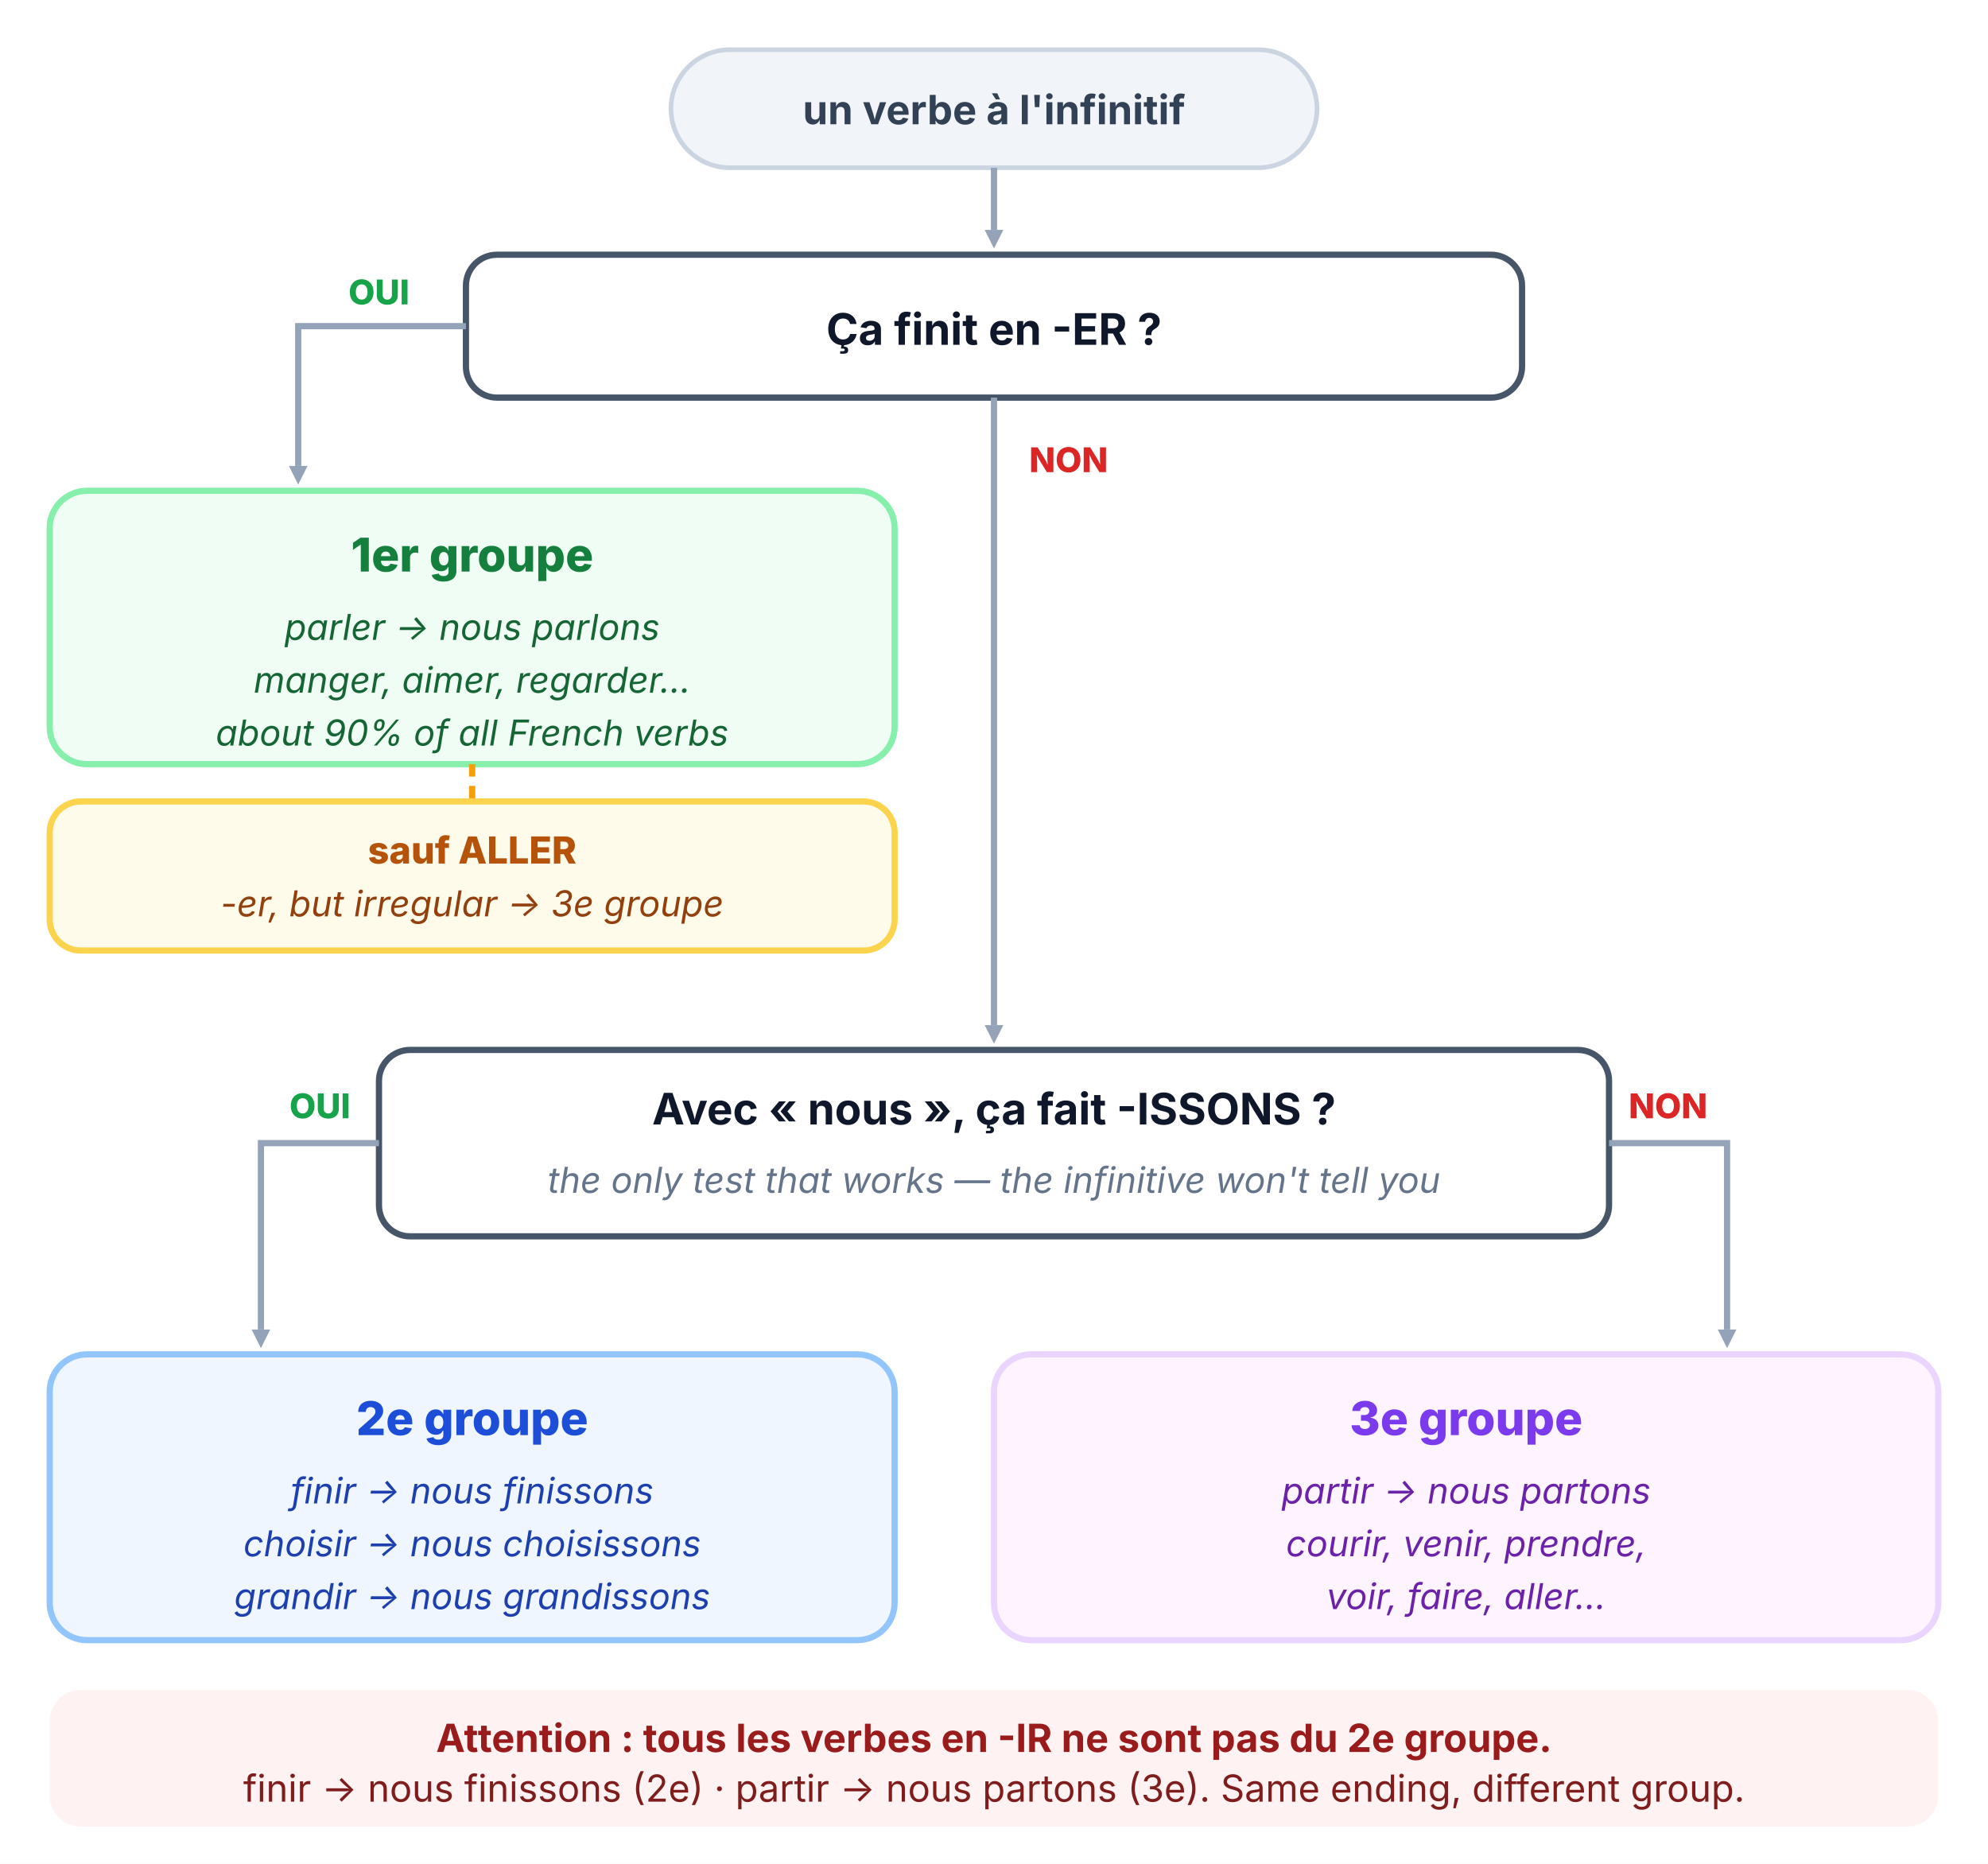
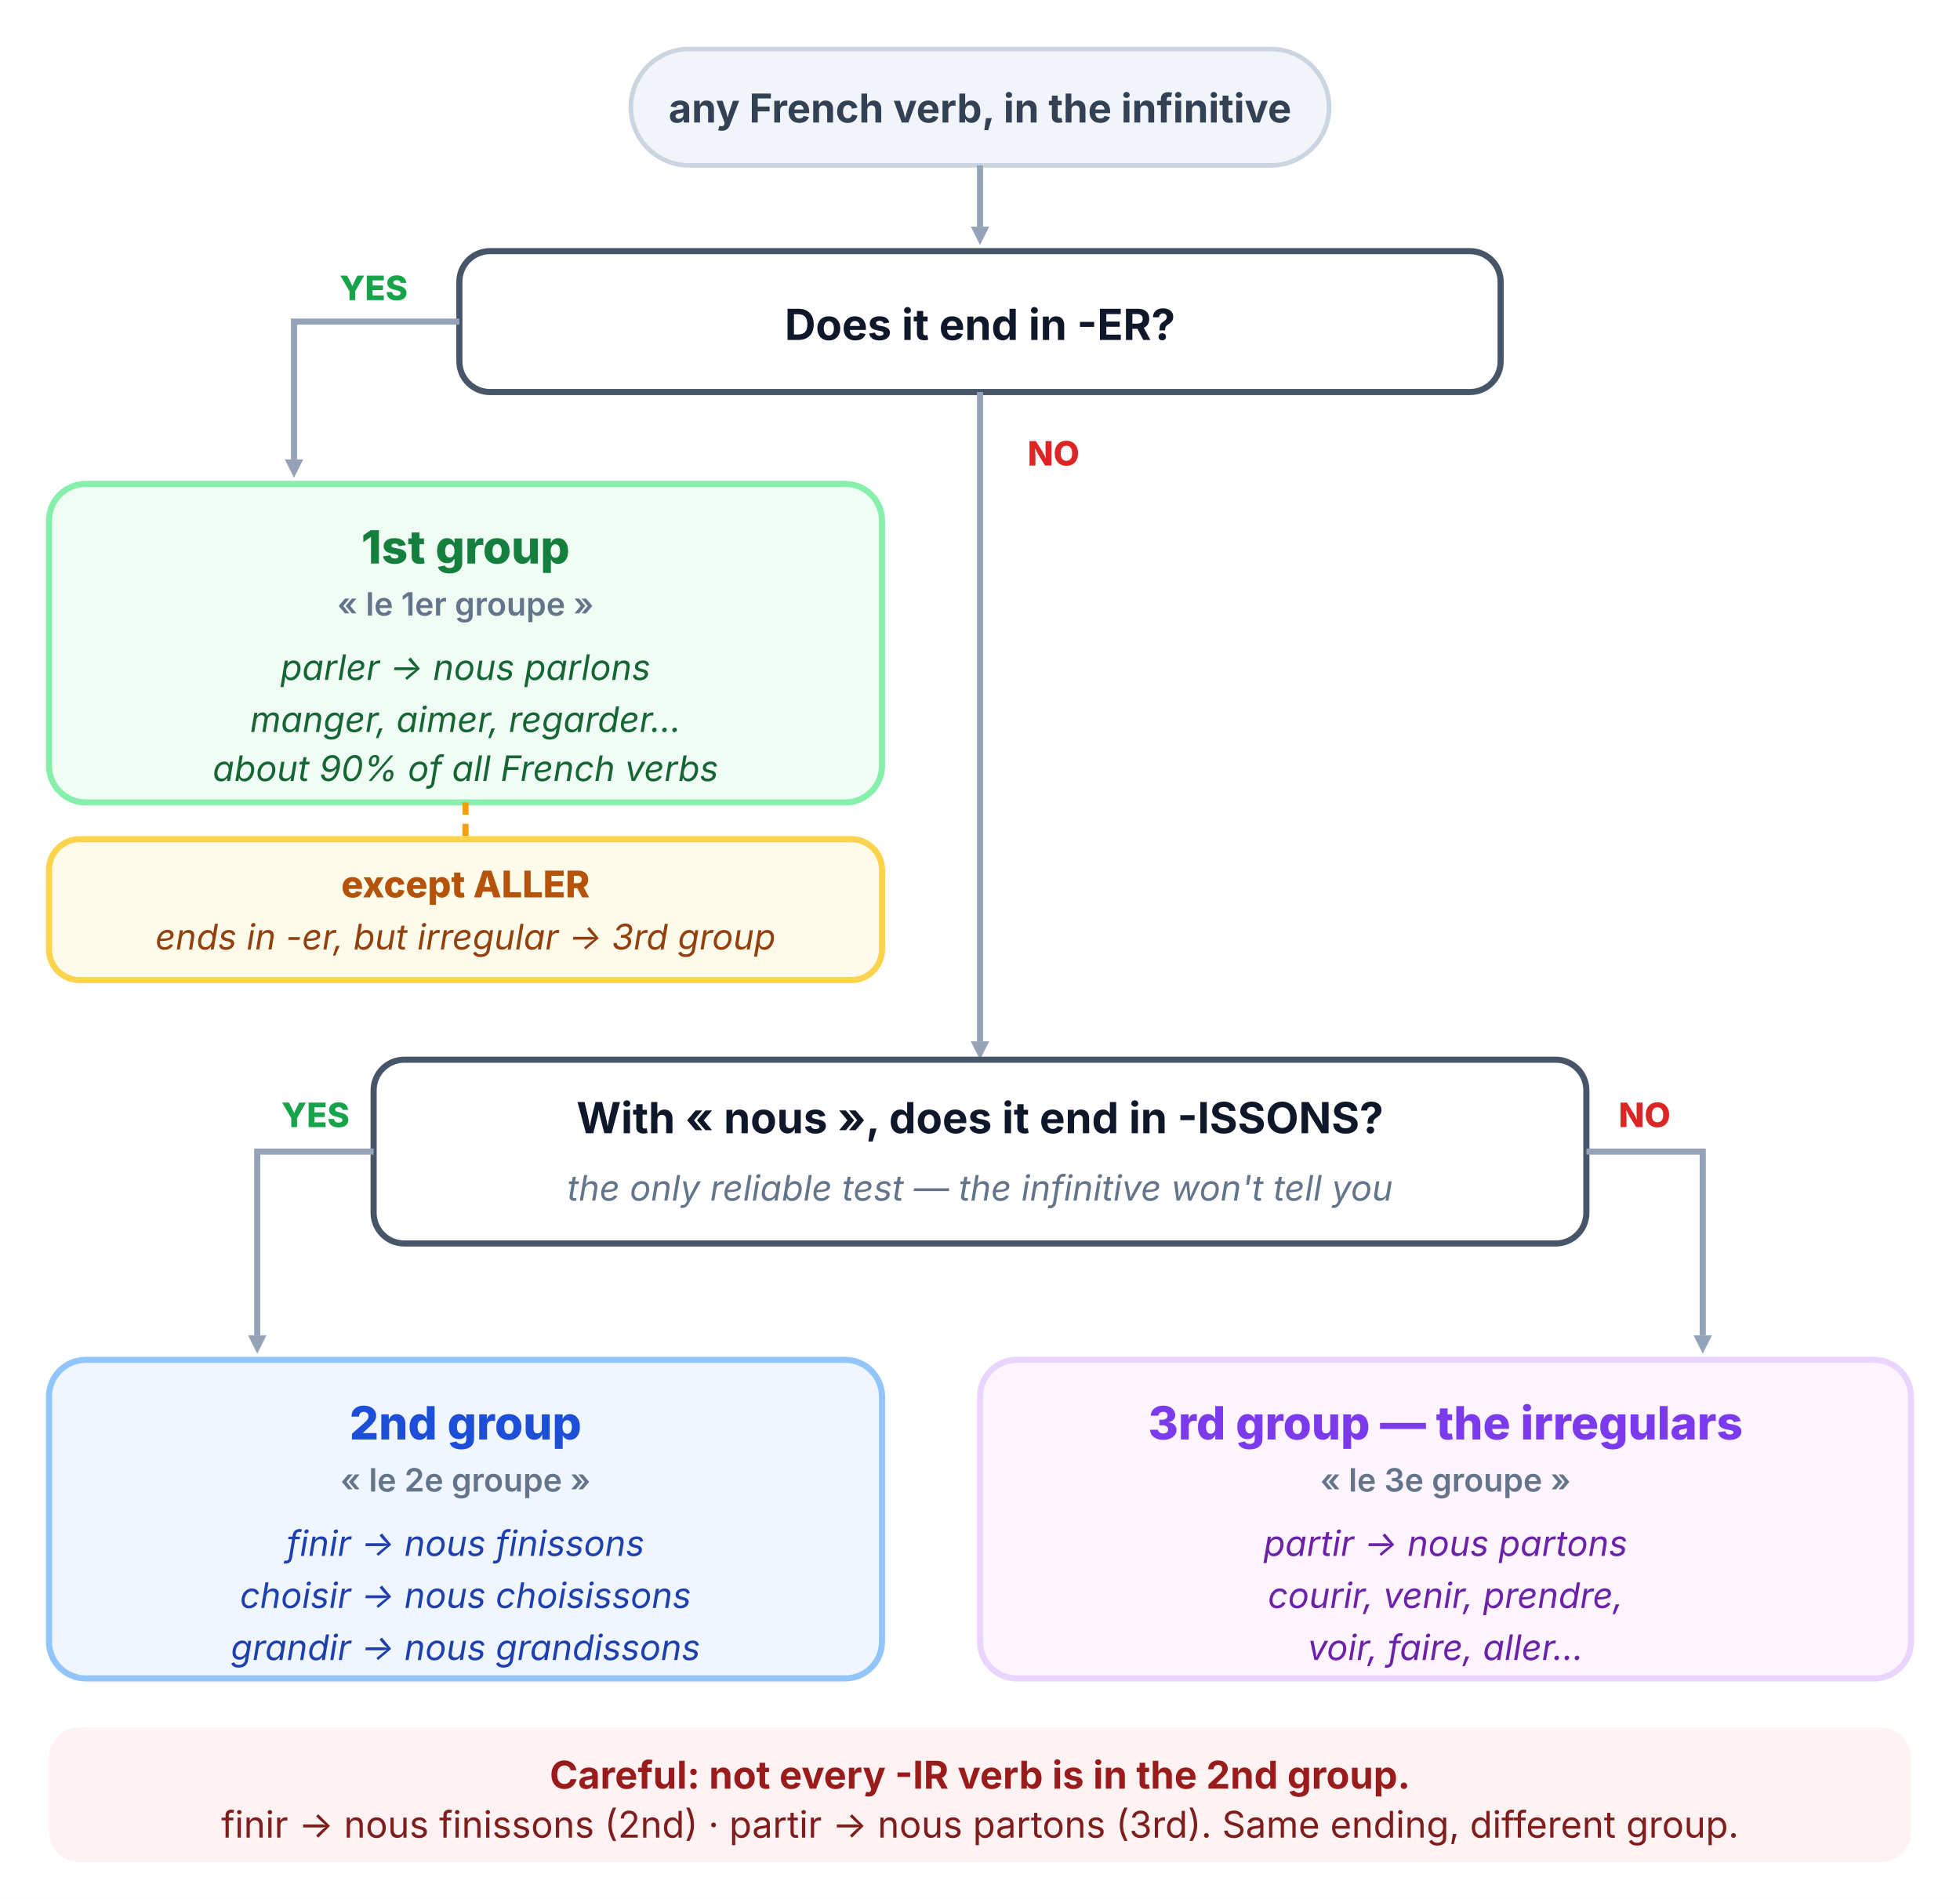
- <svg xmlns="http://www.w3.org/2000/svg" viewBox="0 0 640 600" width="640" height="600" font-family="Inter, ui-sans-serif, system-ui, sans-serif" role="img" aria-label="A decision tree sorting French verbs into three groups: -er verbs except aller are first group, -ir verbs whose nous form takes -issons are second group, everything else is third group">
+ <svg xmlns="http://www.w3.org/2000/svg" viewBox="0 0 640 620" width="640" height="620" font-family="Inter, ui-sans-serif, system-ui, sans-serif" role="img" aria-label="A decision tree sorting French verbs into three groups: verbs ending in -er except aller are the first group, -ir verbs whose nous form takes -issons are the second group, everything else is the third group">
  <defs>
    <marker id="t" viewBox="0 0 10 10" refX="0" refY="5" markerWidth="3" markerHeight="3" orient="auto">
      <path d="M0,0 L10,5 L0,10 Z" fill="#94a3b8" />
    </marker>
  </defs>
  <style>
    .q     { font-size: 14px; font-weight: 700; fill: #0f172a; }
    .grp   { font-size: 15px; font-weight: 800; }
+     .fr    { font-size: 10.5px; font-weight: 600; }
    .ex    { font-size: 11.5px; font-style: italic; }
    .yn    { font-size: 11px; font-weight: 800; }
    .flow  { fill: none; stroke: #94a3b8; stroke-width: 2; marker-end: url(#t); }
    .start { font-size: 13px; font-weight: 700; fill: #334155; }
  </style>
-   <rect width="640" height="600" fill="#ffffff" />
-   <rect x="216" y="16" width="208" height="38" rx="19" fill="#f1f5f9" stroke="#cbd5e1" stroke-width="1.5" />
-   <text class="start" x="320" y="40" text-anchor="middle">un verbe à l'infinitif</text>
+   <rect width="640" height="620" fill="#ffffff" />
+   <rect x="206" y="16" width="228" height="38" rx="19" fill="#f1f5f9" stroke="#cbd5e1" stroke-width="1.5" />
+   <text class="start" x="320" y="40" text-anchor="middle">any French verb, in the infinitive</text>
  <path class="flow" d="M320,54 L320,74" />
  <rect x="150" y="82" width="340" height="46" rx="10" fill="#ffffff" stroke="#475569" stroke-width="2" />
-   <text class="q" x="320" y="111" text-anchor="middle">Ça finit en -ER ?</text>
+   <text class="q" x="320" y="111" text-anchor="middle">Does it end in -ER?</text>
  <path class="flow" d="M150,105 L96,105 L96,150" />
-   <text class="yn" x="122" y="98" text-anchor="middle" fill="#16a34a">OUI</text>
-   <rect x="16" y="158" width="272" height="88" rx="12" fill="#f0fdf4" stroke="#86efac" stroke-width="2" />
-   <text class="grp" x="152" y="184" text-anchor="middle" fill="#15803d">1er groupe</text>
-   <text class="ex" x="152" y="206" text-anchor="middle" fill="#166534">parler → nous parlons</text>
-   <text class="ex" x="152" y="223" text-anchor="middle" fill="#166534">manger, aimer, regarder…</text>
-   <text class="ex" x="152" y="240" text-anchor="middle" fill="#166534">about 90% of all French verbs</text>
-   <path d="M152,246 L152,258" stroke="#f59e0b" stroke-width="2" stroke-dasharray="4 3" />
-   <rect x="16" y="258" width="272" height="48" rx="10" fill="#fffbeb" stroke="#fcd34d" stroke-width="2" />
-   <text x="152" y="278" text-anchor="middle" font-size="12" font-weight="800" fill="#b45309">sauf ALLER</text>
-   <text class="ex" x="152" y="295" text-anchor="middle" fill="#92400e">-er, but irregular → 3e groupe</text>
-   <path class="flow" d="M320,128 L320,330" />
-   <text class="yn" x="344" y="152" text-anchor="middle" fill="#dc2626">NON</text>
-   <rect x="122" y="338" width="396" height="60" rx="10" fill="#ffffff" stroke="#475569" stroke-width="2" />
-   <text class="q" x="320" y="362" text-anchor="middle">Avec « nous », ça fait -ISSONS ?</text>
-   <text class="ex" x="320" y="384" text-anchor="middle" fill="#64748b">the only test that works — the infinitive won't tell you</text>
-   <path class="flow" d="M122,368 L84,368 L84,428" />
-   <text class="yn" x="103" y="360" text-anchor="middle" fill="#16a34a">OUI</text>
-   <rect x="16" y="436" width="272" height="92" rx="12" fill="#eff6ff" stroke="#93c5fd" stroke-width="2" />
-   <text class="grp" x="152" y="462" text-anchor="middle" fill="#1d4ed8">2e groupe</text>
-   <text class="ex" x="152" y="484" text-anchor="middle" fill="#1e40af">finir → nous finissons</text>
-   <text class="ex" x="152" y="501" text-anchor="middle" fill="#1e40af">choisir → nous choisissons</text>
-   <text class="ex" x="152" y="518" text-anchor="middle" fill="#1e40af">grandir → nous grandissons</text>
-   <path class="flow" d="M518,368 L556,368 L556,428" />
-   <text class="yn" x="537" y="360" text-anchor="middle" fill="#dc2626">NON</text>
-   <rect x="320" y="436" width="304" height="92" rx="12" fill="#fdf4ff" stroke="#e9d5ff" stroke-width="2" />
-   <text class="grp" x="472" y="462" text-anchor="middle" fill="#7c3aed">3e groupe</text>
-   <text class="ex" x="472" y="484" text-anchor="middle" fill="#6b21a8">partir → nous partons</text>
-   <text class="ex" x="472" y="501" text-anchor="middle" fill="#6b21a8">courir, venir, prendre,</text>
-   <text class="ex" x="472" y="518" text-anchor="middle" fill="#6b21a8">voir, faire, aller…</text>
-   <rect x="16" y="544" width="608" height="44" rx="10" fill="#fef2f2" />
-   <text x="320" y="564" text-anchor="middle" font-size="12.5" font-weight="700" fill="#991b1b">Attention : tous les verbes en -IR ne sont pas du 2e groupe.</text>
-   <text x="320" y="580" text-anchor="middle" font-size="12" fill="#7f1d1d">finir → nous finissons (2e) · partir → nous partons (3e). Same ending, different group.</text>
+   <text class="yn" x="122" y="98" text-anchor="middle" fill="#16a34a">YES</text>
+   <rect x="16" y="158" width="272" height="104" rx="12" fill="#f0fdf4" stroke="#86efac" stroke-width="2" />
+   <text class="grp" x="152" y="184" text-anchor="middle" fill="#15803d">1st group</text>
+   <text class="fr" x="152" y="201" text-anchor="middle" fill="#64748b">« le 1er groupe »</text>
+   <text class="ex" x="152" y="222" text-anchor="middle" fill="#166534">parler → nous parlons</text>
+   <text class="ex" x="152" y="239" text-anchor="middle" fill="#166534">manger, aimer, regarder…</text>
+   <text class="ex" x="152" y="255" text-anchor="middle" fill="#166534">about 90% of all French verbs</text>
+   <path d="M152,262 L152,274" stroke="#f59e0b" stroke-width="2" stroke-dasharray="4 3" />
+   <rect x="16" y="274" width="272" height="46" rx="10" fill="#fffbeb" stroke="#fcd34d" stroke-width="2" />
+   <text x="152" y="293" text-anchor="middle" font-size="12" font-weight="800" fill="#b45309">except ALLER</text>
+   <text class="ex" x="152" y="310" text-anchor="middle" fill="#92400e">ends in -er, but irregular → 3rd group</text>
+   <path class="flow" d="M320,128 L320,340" />
+   <text class="yn" x="344" y="152" text-anchor="middle" fill="#dc2626">NO</text>
+   <rect x="122" y="346" width="396" height="60" rx="10" fill="#ffffff" stroke="#475569" stroke-width="2" />
+   <text class="q" x="320" y="370" text-anchor="middle">With « nous », does it end in -ISSONS?</text>
+   <text class="ex" x="320" y="392" text-anchor="middle" fill="#64748b">the only reliable test — the infinitive won't tell you</text>
+   <path class="flow" d="M122,376 L84,376 L84,436" />
+   <text class="yn" x="103" y="368" text-anchor="middle" fill="#16a34a">YES</text>
+   <rect x="16" y="444" width="272" height="104" rx="12" fill="#eff6ff" stroke="#93c5fd" stroke-width="2" />
+   <text class="grp" x="152" y="470" text-anchor="middle" fill="#1d4ed8">2nd group</text>
+   <text class="fr" x="152" y="487" text-anchor="middle" fill="#64748b">« le 2e groupe »</text>
+   <text class="ex" x="152" y="508" text-anchor="middle" fill="#1e40af">finir → nous finissons</text>
+   <text class="ex" x="152" y="525" text-anchor="middle" fill="#1e40af">choisir → nous choisissons</text>
+   <text class="ex" x="152" y="542" text-anchor="middle" fill="#1e40af">grandir → nous grandissons</text>
+   <path class="flow" d="M518,376 L556,376 L556,436" />
+   <text class="yn" x="537" y="368" text-anchor="middle" fill="#dc2626">NO</text>
+   <rect x="320" y="444" width="304" height="104" rx="12" fill="#fdf4ff" stroke="#e9d5ff" stroke-width="2" />
+   <text class="grp" x="472" y="470" text-anchor="middle" fill="#7c3aed">3rd group — the irregulars</text>
+   <text class="fr" x="472" y="487" text-anchor="middle" fill="#64748b">« le 3e groupe »</text>
+   <text class="ex" x="472" y="508" text-anchor="middle" fill="#6b21a8">partir → nous partons</text>
+   <text class="ex" x="472" y="525" text-anchor="middle" fill="#6b21a8">courir, venir, prendre,</text>
+   <text class="ex" x="472" y="542" text-anchor="middle" fill="#6b21a8">voir, faire, aller…</text>
+   <rect x="16" y="564" width="608" height="44" rx="10" fill="#fef2f2" />
+   <text x="320" y="584" text-anchor="middle" font-size="12.5" font-weight="700" fill="#991b1b">Careful: not every -IR verb is in the 2nd group.</text>
+   <text x="320" y="600" text-anchor="middle" font-size="12" fill="#7f1d1d">finir → nous finissons (2nd) · partir → nous partons (3rd). Same ending, different group.</text>
</svg>
